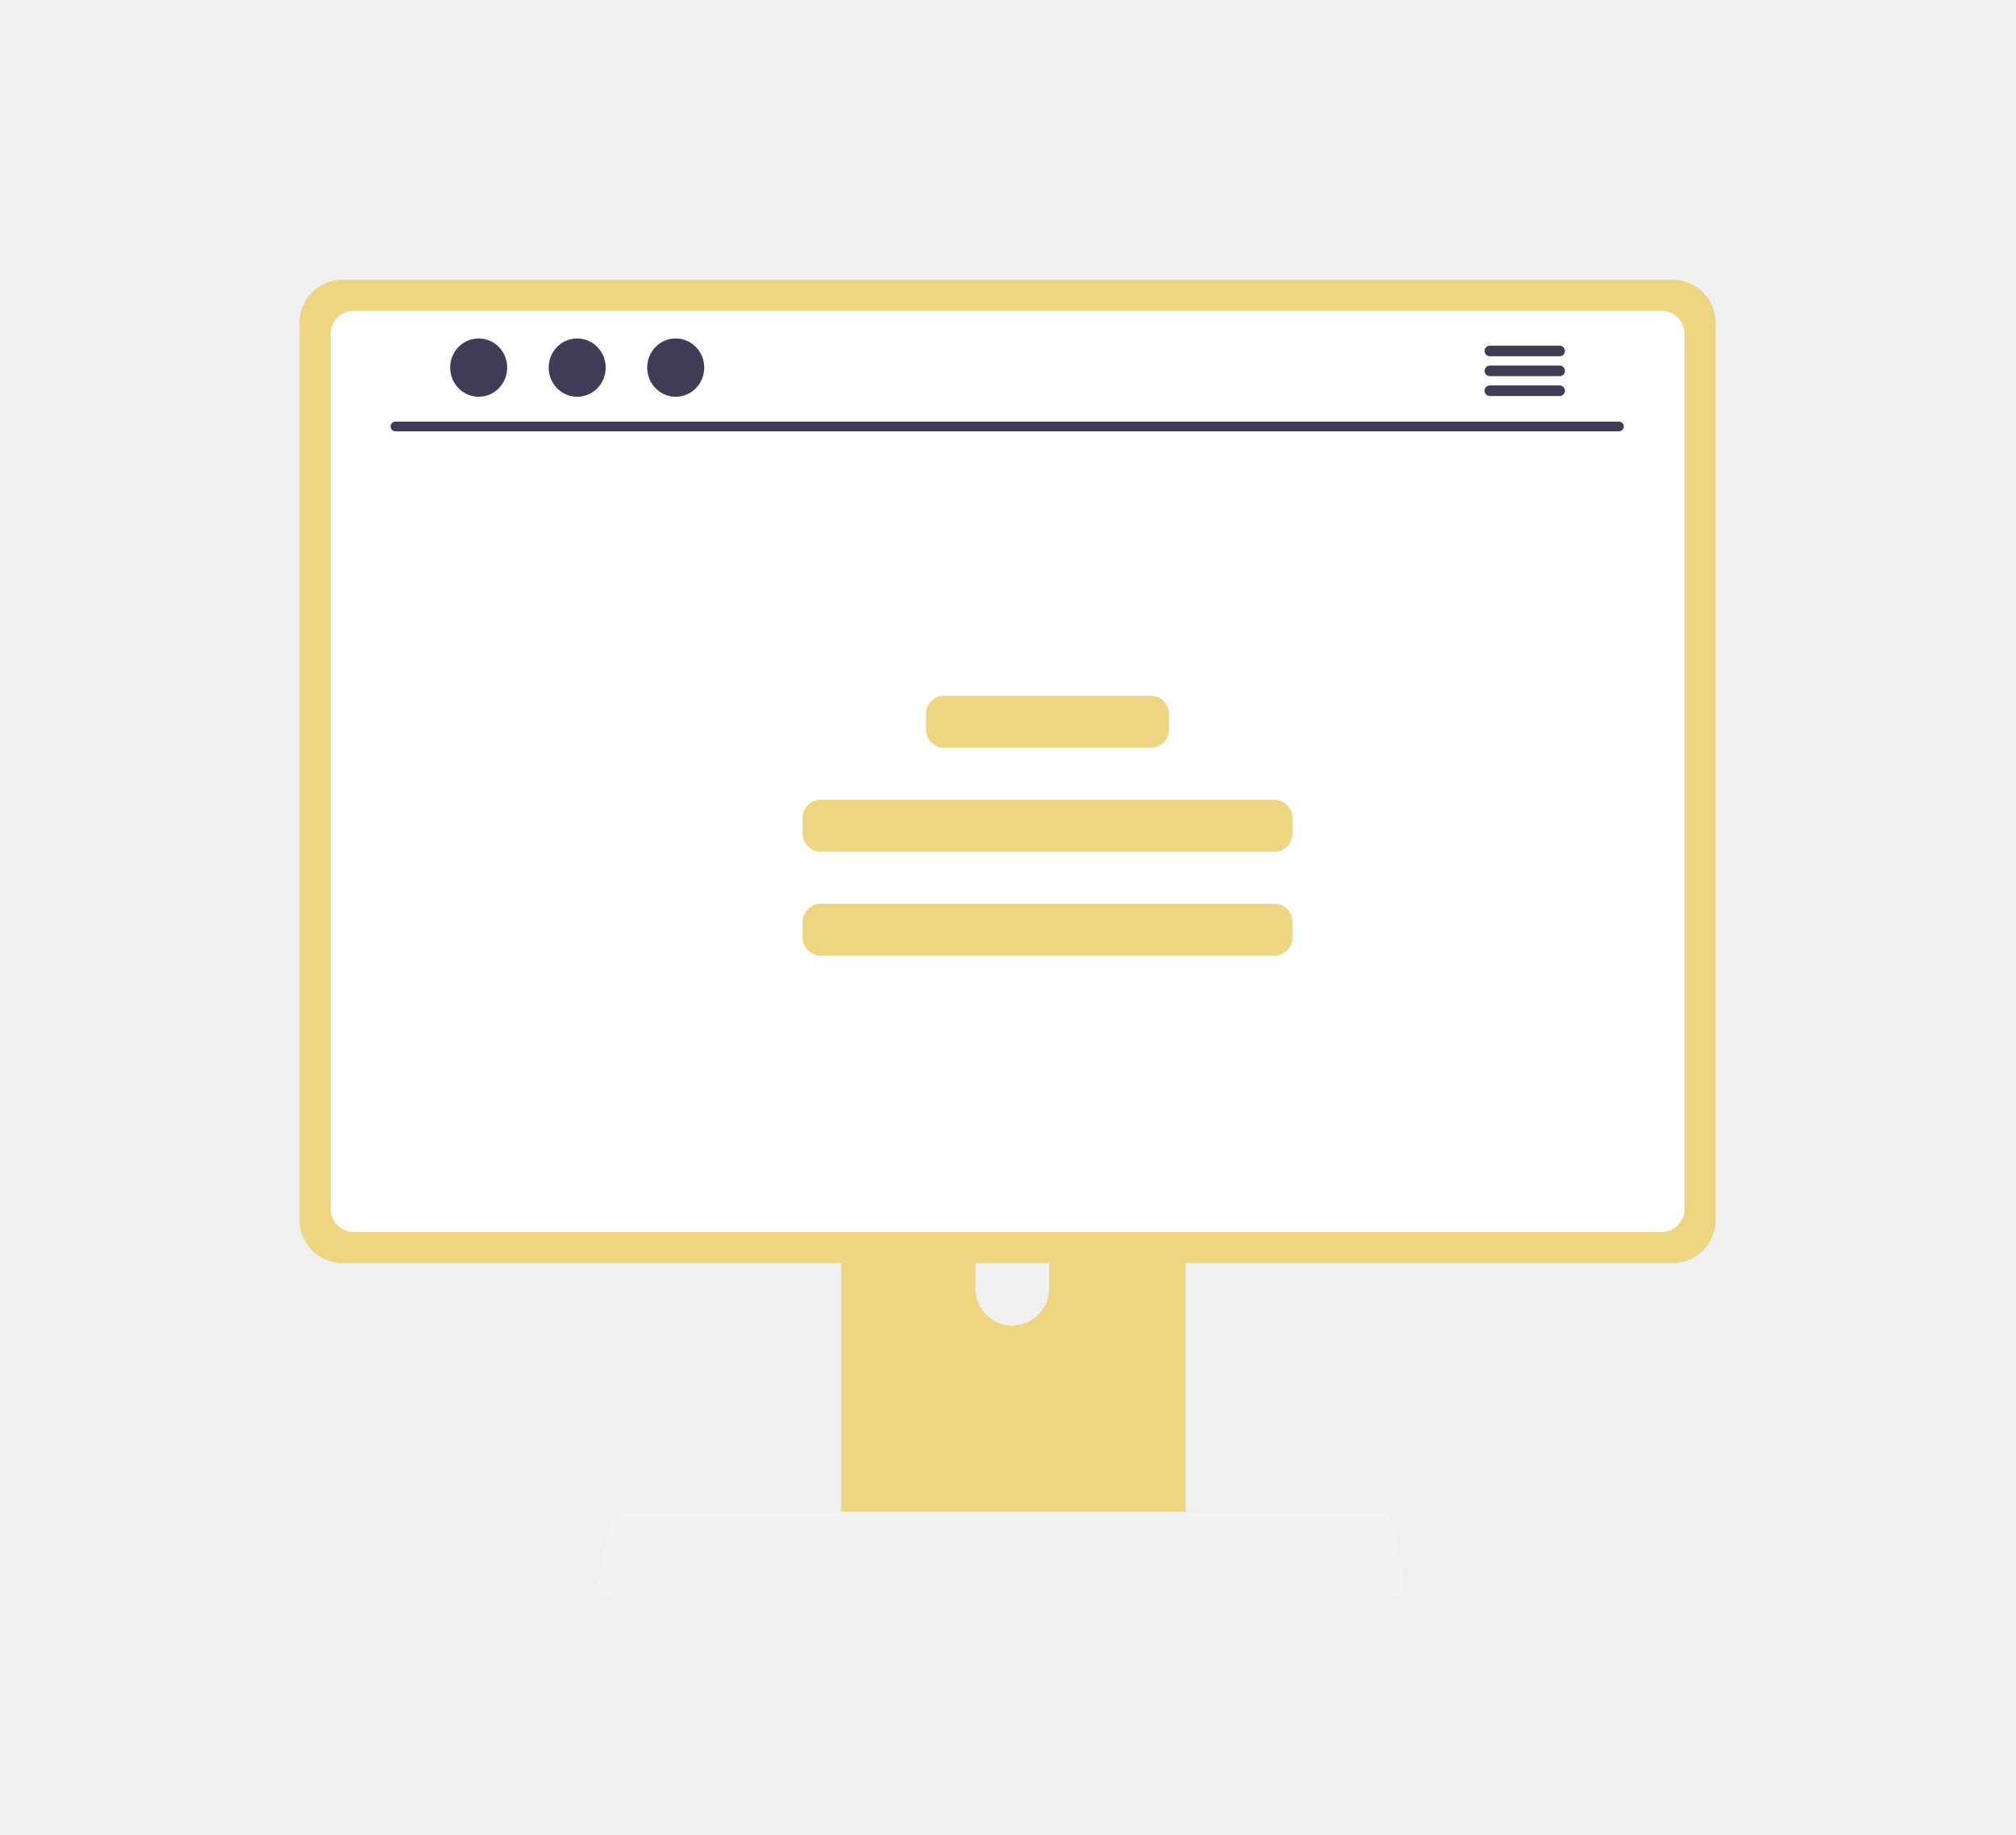
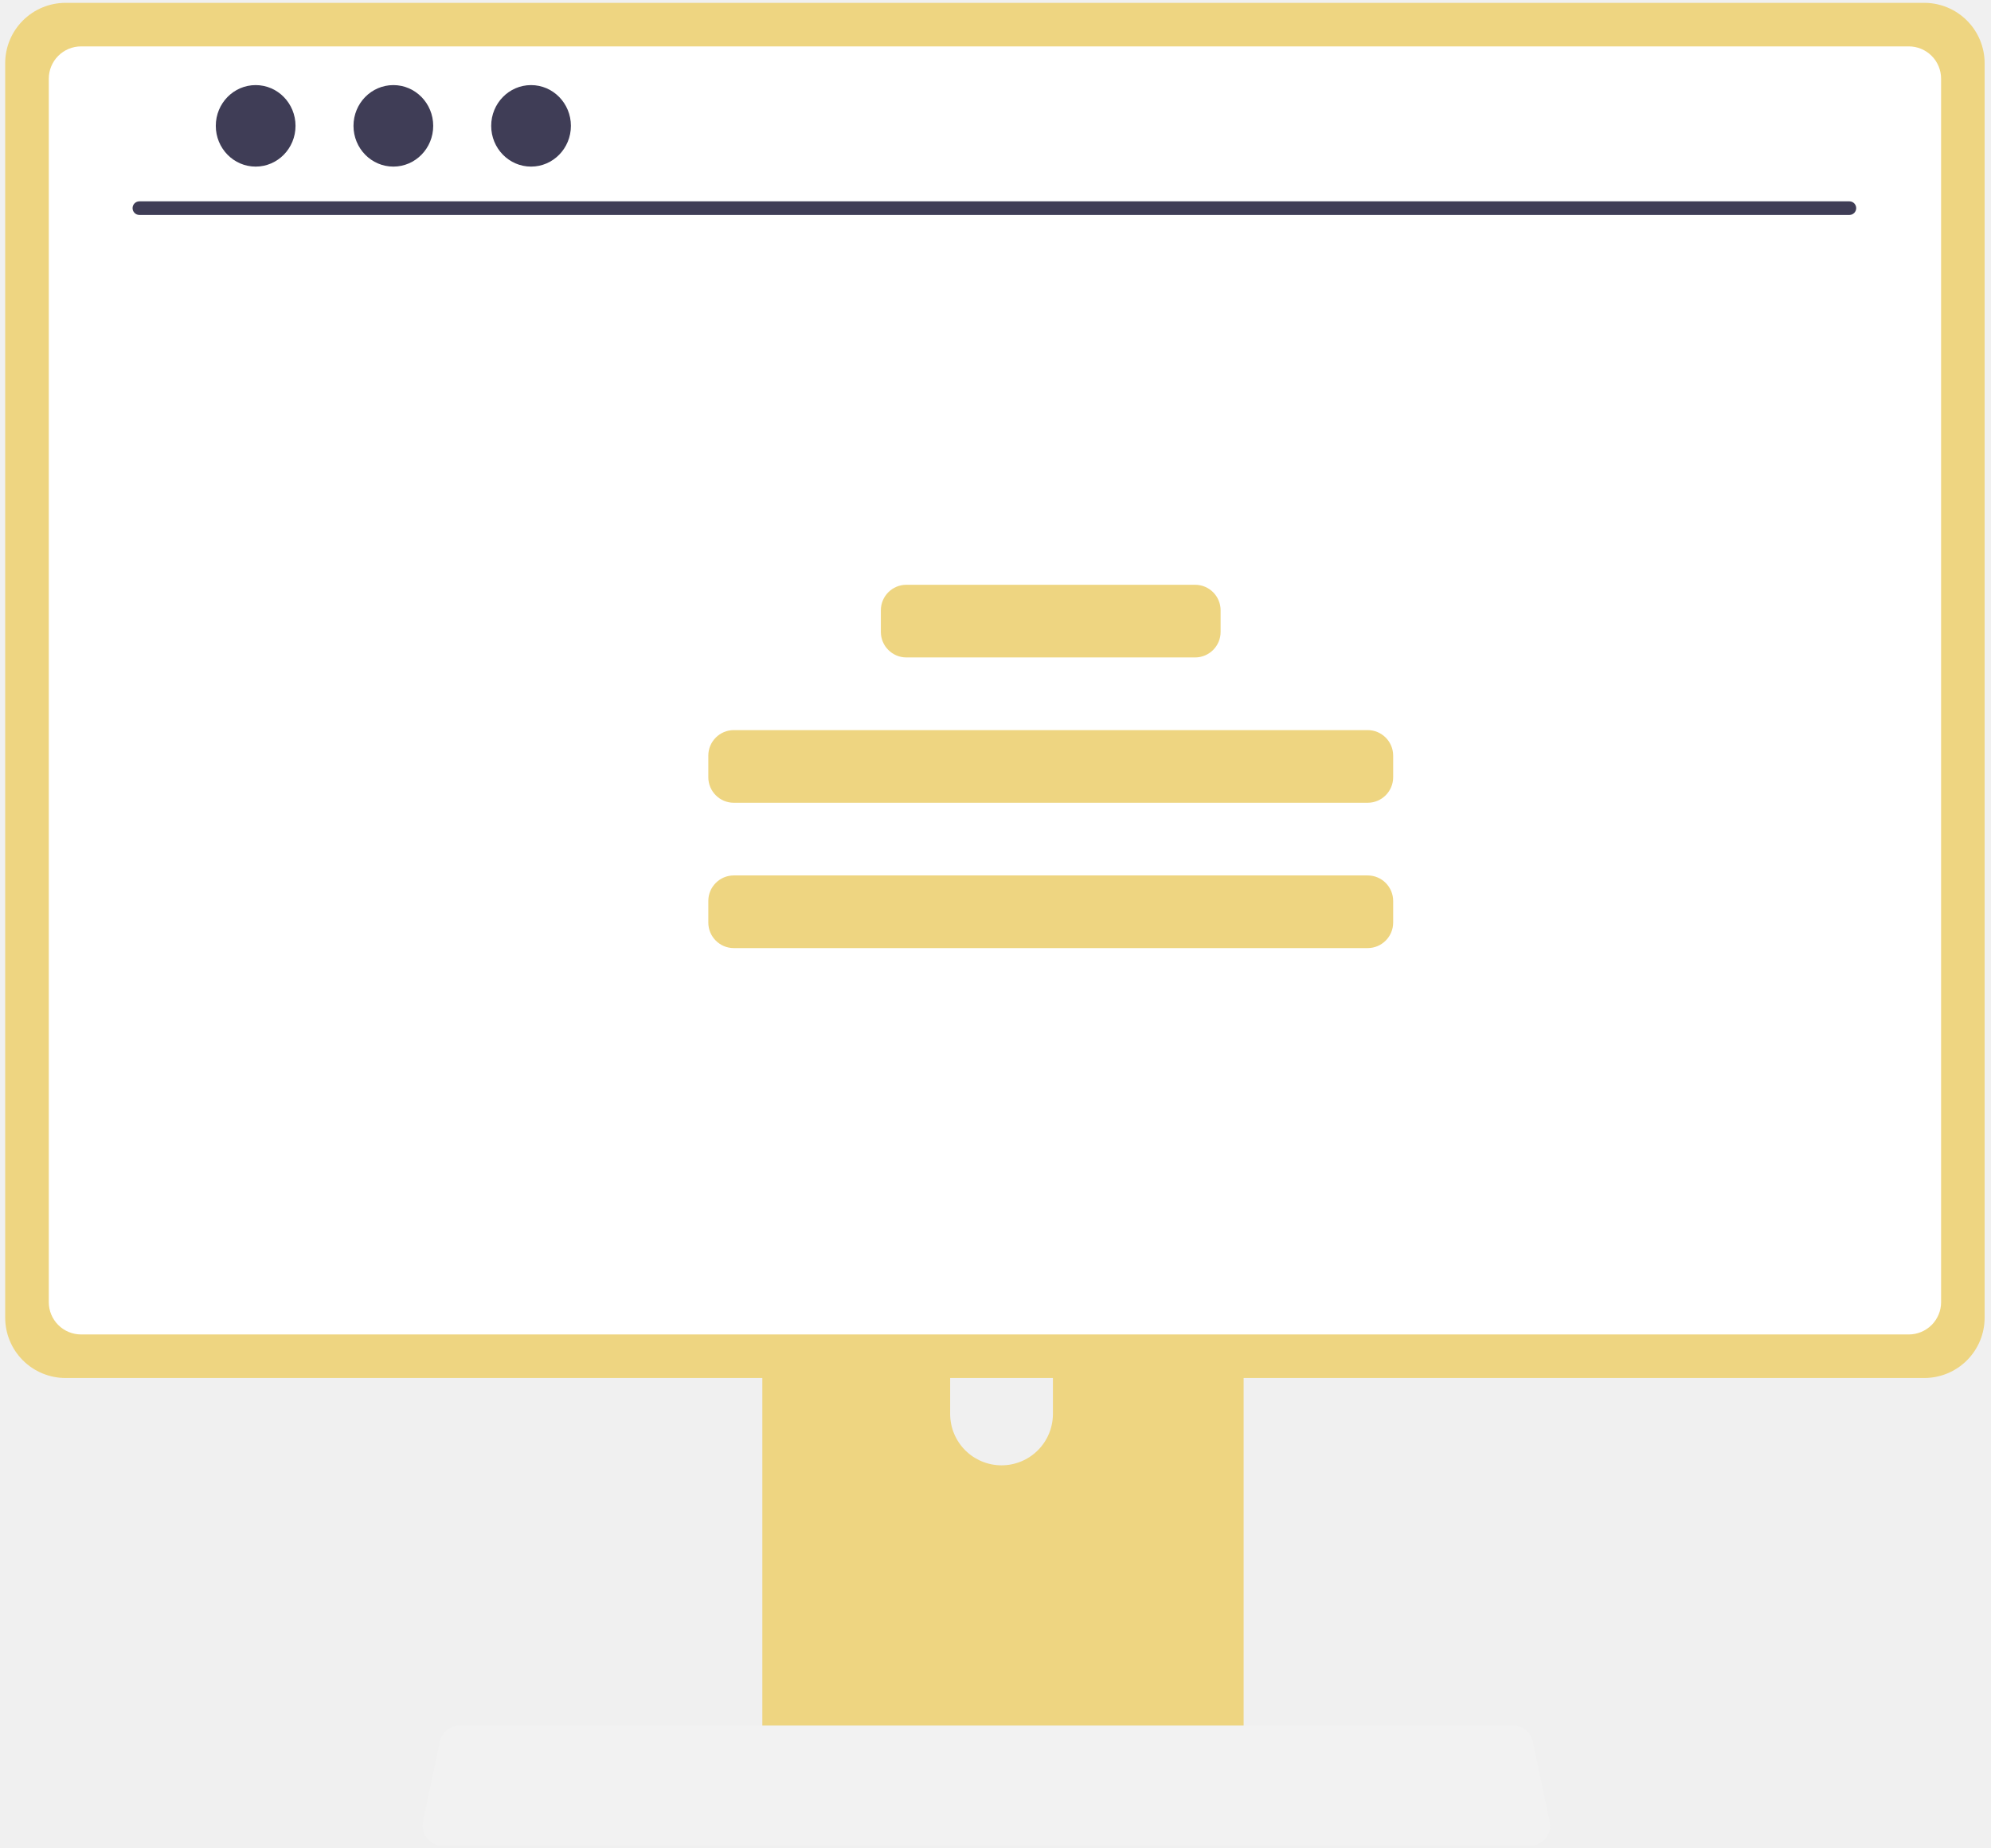
- <svg xmlns="http://www.w3.org/2000/svg" width="334" height="304" viewBox="0 0 334 304" fill="none">
-   <path d="M139.362 176.166V257.6H196.411V176.166C196.412 175.58 196.225 175.01 195.878 174.538C195.531 174.067 195.042 173.719 194.482 173.546C194.218 173.459 193.942 173.416 193.664 173.419H142.117C141.756 173.418 141.398 173.489 141.064 173.626C140.73 173.764 140.426 173.966 140.17 174.221C139.914 174.477 139.711 174.78 139.572 175.113C139.434 175.447 139.362 175.805 139.362 176.166ZM161.626 204.147C161.64 202.541 162.289 201.007 163.429 199.877C164.57 198.746 166.11 198.112 167.716 198.112C169.321 198.112 170.862 198.746 172.003 199.877C173.143 201.007 173.791 202.541 173.806 204.147V213.596C173.798 215.206 173.153 216.747 172.012 217.883C170.871 219.019 169.326 219.657 167.716 219.657C166.106 219.657 164.561 219.019 163.42 217.883C162.279 216.747 161.633 215.206 161.626 213.596V204.147Z" fill="#EED581" />
-   <path d="M139.187 254.995V262.848C139.188 263.255 139.35 263.645 139.637 263.933C139.924 264.221 140.313 264.385 140.72 264.389H195.054C195.461 264.387 195.851 264.223 196.138 263.935C196.425 263.646 196.586 263.255 196.586 262.848V254.995H139.187Z" fill="#3F3D56" />
-   <path d="M49.615 53.476V202.162C49.617 204.057 50.37 205.874 51.71 207.213C53.05 208.553 54.866 209.307 56.761 209.308H277.099C278.994 209.307 280.81 208.553 282.15 207.213C283.49 205.874 284.243 204.057 284.245 202.162V53.476C284.24 51.583 283.486 49.769 282.146 48.431C280.807 47.093 278.992 46.34 277.099 46.338H56.761C54.868 46.34 53.053 47.093 51.714 48.431C50.374 49.769 49.62 51.583 49.615 53.476Z" fill="#EED581" />
-   <path d="M54.784 55.325V200.328C54.786 201.34 55.189 202.31 55.904 203.026C56.62 203.742 57.591 204.145 58.603 204.147H275.265C276.277 204.145 277.247 203.742 277.963 203.026C278.679 202.31 279.082 201.34 279.084 200.328V55.325C279.084 54.312 278.682 53.34 277.966 52.622C277.25 51.905 276.278 51.501 275.265 51.498H58.603C57.59 51.501 56.618 51.905 55.902 52.622C55.186 53.34 54.784 54.312 54.784 55.325Z" fill="white" />
-   <path d="M99.627 263.856C99.847 264.133 100.127 264.356 100.446 264.508C100.765 264.661 101.115 264.739 101.469 264.738H230.368C230.721 264.737 231.069 264.658 231.387 264.506C231.705 264.355 231.985 264.134 232.207 263.86C232.429 263.586 232.588 263.266 232.671 262.924C232.754 262.581 232.759 262.224 232.687 261.879L230.686 252.375C230.603 251.987 230.424 251.627 230.166 251.326C229.908 251.025 229.579 250.793 229.209 250.652C228.941 250.547 228.655 250.493 228.367 250.493H103.462C103.174 250.493 102.888 250.547 102.62 250.652C102.25 250.793 101.92 251.025 101.663 251.326C101.405 251.627 101.226 251.987 101.143 252.375L99.142 261.879C99.071 262.224 99.078 262.58 99.161 262.922C99.245 263.264 99.404 263.583 99.627 263.856Z" fill="#F2F2F2" />
-   <path d="M268.233 71.473H65.504C65.293 71.469 65.093 71.382 64.945 71.231C64.798 71.08 64.715 70.878 64.715 70.667C64.715 70.456 64.798 70.254 64.945 70.103C65.093 69.953 65.293 69.866 65.504 69.861H268.233C268.444 69.866 268.644 69.953 268.792 70.103C268.939 70.254 269.022 70.456 269.022 70.667C269.022 70.878 268.939 71.08 268.792 71.231C268.644 71.382 268.444 71.469 268.233 71.473Z" fill="#3F3D56" />
-   <path d="M79.304 65.745C81.913 65.745 84.029 63.582 84.029 60.914C84.029 58.247 81.913 56.084 79.304 56.084C76.695 56.084 74.579 58.247 74.579 60.914C74.579 63.582 76.695 65.745 79.304 65.745Z" fill="#3F3D56" />
-   <path d="M95.626 65.745C98.235 65.745 100.35 63.582 100.35 60.914C100.35 58.247 98.235 56.084 95.626 56.084C93.016 56.084 90.901 58.247 90.901 60.914C90.901 63.582 93.016 65.745 95.626 65.745Z" fill="#3F3D56" />
-   <path d="M111.947 65.745C114.557 65.745 116.672 63.582 116.672 60.914C116.672 58.247 114.557 56.084 111.947 56.084C109.338 56.084 107.223 58.247 107.223 60.914C107.223 63.582 109.338 65.745 111.947 65.745Z" fill="#3F3D56" />
-   <path d="M258.405 57.279H246.812C246.583 57.284 246.365 57.379 246.205 57.543C246.044 57.707 245.955 57.927 245.955 58.156C245.955 58.385 246.044 58.606 246.205 58.77C246.365 58.934 246.583 59.028 246.812 59.033H258.405C258.636 59.03 258.856 58.937 259.018 58.772C259.18 58.608 259.271 58.387 259.271 58.156C259.271 57.925 259.18 57.704 259.018 57.54C258.856 57.376 258.636 57.282 258.405 57.279Z" fill="#3F3D56" />
-   <path d="M258.405 60.574H246.812C246.583 60.579 246.365 60.674 246.205 60.838C246.044 61.002 245.955 61.222 245.955 61.451C245.955 61.681 246.044 61.901 246.205 62.065C246.365 62.229 246.583 62.323 246.812 62.329H258.405C258.635 62.325 258.855 62.232 259.017 62.068C259.179 61.903 259.27 61.682 259.27 61.451C259.27 61.221 259.179 60.999 259.017 60.835C258.855 60.671 258.635 60.577 258.405 60.574Z" fill="#3F3D56" />
-   <path d="M258.405 63.869H246.812C246.583 63.874 246.365 63.969 246.205 64.133C246.044 64.297 245.955 64.517 245.955 64.747C245.955 64.976 246.044 65.196 246.205 65.36C246.365 65.524 246.583 65.619 246.812 65.624H258.405C258.636 65.621 258.856 65.527 259.018 65.363C259.18 65.199 259.271 64.977 259.271 64.747C259.271 64.516 259.18 64.295 259.018 64.13C258.856 63.966 258.636 63.872 258.405 63.869Z" fill="#3F3D56" />
-   <path d="M190.657 115.302H156.436C154.766 115.302 153.411 116.657 153.411 118.327V120.888C153.411 122.559 154.766 123.914 156.436 123.914H190.657C192.328 123.914 193.683 122.559 193.683 120.888V118.327C193.683 116.657 192.328 115.302 190.657 115.302Z" fill="#EED581" />
-   <path d="M211.11 132.525H135.984C134.313 132.525 132.959 133.88 132.959 135.55V138.111C132.959 139.782 134.313 141.137 135.984 141.137H211.11C212.781 141.137 214.136 139.782 214.136 138.111V135.55C214.136 133.88 212.781 132.525 211.11 132.525Z" fill="#EED581" />
-   <path d="M211.11 149.748H135.984C134.313 149.748 132.959 151.103 132.959 152.774V155.335C132.959 157.005 134.313 158.36 135.984 158.36H211.11C212.781 158.36 214.136 157.005 214.136 155.335V152.774C214.136 151.103 212.781 149.748 211.11 149.748Z" fill="#EED581" />
+ <svg xmlns="http://www.w3.org/2000/svg" width="236" height="219" viewBox="0 0 236 219" fill="none">
+   <path d="M90.362 130.166V211.6H147.411V130.166C147.412 129.58 147.225 129.01 146.878 128.538C146.531 128.067 146.042 127.719 145.482 127.546C145.218 127.459 144.942 127.416 144.664 127.419H93.117C92.756 127.418 92.398 127.489 92.064 127.626C91.73 127.764 91.426 127.966 91.17 128.221C90.914 128.477 90.711 128.78 90.572 129.113C90.434 129.447 90.362 129.805 90.362 130.166V130.166ZM112.626 158.147C112.64 156.541 113.289 155.007 114.429 153.877C115.57 152.746 117.11 152.112 118.716 152.112C120.321 152.112 121.862 152.746 123.003 153.877C124.143 155.007 124.791 156.541 124.806 158.147V167.596C124.798 169.206 124.153 170.747 123.012 171.883C121.871 173.019 120.326 173.657 118.716 173.657C117.106 173.657 115.561 173.019 114.42 171.883C113.279 170.747 112.633 169.206 112.626 167.596V158.147Z" fill="#EED581" />
+   <path d="M90.187 208.995V216.848C90.188 217.255 90.35 217.645 90.637 217.933C90.924 218.221 91.313 218.385 91.719 218.389H146.054C146.461 218.387 146.851 218.223 147.138 217.935C147.425 217.646 147.586 217.255 147.586 216.848V208.995H90.187Z" fill="#3F3D56" />
+   <path d="M0.615 7.476V156.162C0.616 158.057 1.37 159.874 2.71 161.213C4.05 162.553 5.866 163.307 7.761 163.308H228.099C229.994 163.307 231.81 162.553 233.15 161.213C234.49 159.874 235.243 158.057 235.245 156.162V7.476C235.24 5.583 234.486 3.768 233.146 2.431C231.807 1.093 229.992 0.34 228.099 0.338H7.761C5.868 0.34 4.053 1.093 2.713 2.431C1.374 3.768 0.619 5.583 0.615 7.476V7.476Z" fill="#EED581" />
+   <path d="M5.784 9.325V154.328C5.786 155.34 6.189 156.31 6.904 157.026C7.62 157.742 8.591 158.145 9.603 158.147H226.265C227.277 158.145 228.247 157.742 228.963 157.026C229.679 156.31 230.082 155.34 230.084 154.328V9.325C230.084 8.312 229.682 7.34 228.966 6.622C228.25 5.905 227.278 5.5 226.265 5.498H9.603C8.589 5.5 7.618 5.905 6.902 6.622C6.186 7.34 5.784 8.312 5.784 9.325Z" fill="white" />
+   <path d="M50.627 217.856C50.847 218.133 51.127 218.356 51.446 218.508C51.766 218.661 52.115 218.739 52.469 218.738H181.368C181.721 218.737 182.069 218.658 182.387 218.506C182.705 218.355 182.985 218.134 183.207 217.86C183.429 217.586 183.588 217.266 183.671 216.924C183.754 216.581 183.759 216.224 183.687 215.879L181.686 206.375C181.603 205.987 181.424 205.627 181.166 205.326C180.908 205.025 180.579 204.793 180.209 204.652C179.941 204.547 179.655 204.493 179.367 204.493H54.462C54.174 204.493 53.888 204.547 53.62 204.652C53.25 204.793 52.92 205.025 52.663 205.326C52.405 205.627 52.226 205.987 52.143 206.375L50.142 215.879C50.071 216.224 50.078 216.58 50.161 216.922C50.245 217.264 50.404 217.583 50.627 217.856V217.856Z" fill="#F2F2F2" />
+   <path d="M219.233 25.473H16.504C16.293 25.469 16.093 25.382 15.945 25.231C15.798 25.08 15.715 24.878 15.715 24.667C15.715 24.456 15.798 24.254 15.945 24.103C16.093 23.952 16.293 23.866 16.504 23.861H219.233C219.444 23.866 219.644 23.952 219.792 24.103C219.939 24.254 220.022 24.456 220.022 24.667C220.022 24.878 219.939 25.08 219.792 25.231C219.644 25.382 219.444 25.469 219.233 25.473V25.473Z" fill="#3F3D56" />
+   <path d="M30.304 19.744C32.913 19.744 35.029 17.582 35.029 14.915C35.029 12.247 32.913 10.085 30.304 10.085C27.695 10.085 25.579 12.247 25.579 14.915C25.579 17.582 27.695 19.744 30.304 19.744Z" fill="#3F3D56" />
+   <path d="M46.626 19.744C49.235 19.744 51.35 17.582 51.35 14.915C51.35 12.247 49.235 10.085 46.626 10.085C44.016 10.085 41.901 12.247 41.901 14.915C41.901 17.582 44.016 19.744 46.626 19.744Z" fill="#3F3D56" />
+   <path d="M62.947 19.744C65.557 19.744 67.672 17.582 67.672 14.915C67.672 12.247 65.557 10.085 62.947 10.085C60.338 10.085 58.223 12.247 58.223 14.915C58.223 17.582 60.338 19.744 62.947 19.744Z" fill="#3F3D56" />
+   <path d="M141.657 69.302H107.436C105.766 69.302 104.411 70.657 104.411 72.328V74.888C104.411 76.559 105.766 77.914 107.436 77.914H141.657C143.328 77.914 144.683 76.559 144.683 74.888V72.328C144.683 70.657 143.328 69.302 141.657 69.302Z" fill="#EED581" />
+   <path d="M162.11 86.525H86.984C85.314 86.525 83.959 87.88 83.959 89.55V92.111C83.959 93.782 85.314 95.137 86.984 95.137H162.11C163.781 95.137 165.136 93.782 165.136 92.111V89.55C165.136 87.88 163.781 86.525 162.11 86.525Z" fill="#EED581" />
+   <path d="M162.11 103.748H86.984C85.314 103.748 83.959 105.103 83.959 106.774V109.335C83.959 111.005 85.314 112.36 86.984 112.36H162.11C163.781 112.36 165.136 111.005 165.136 109.335V106.774C165.136 105.103 163.781 103.748 162.11 103.748Z" fill="#EED581" />
</svg>
